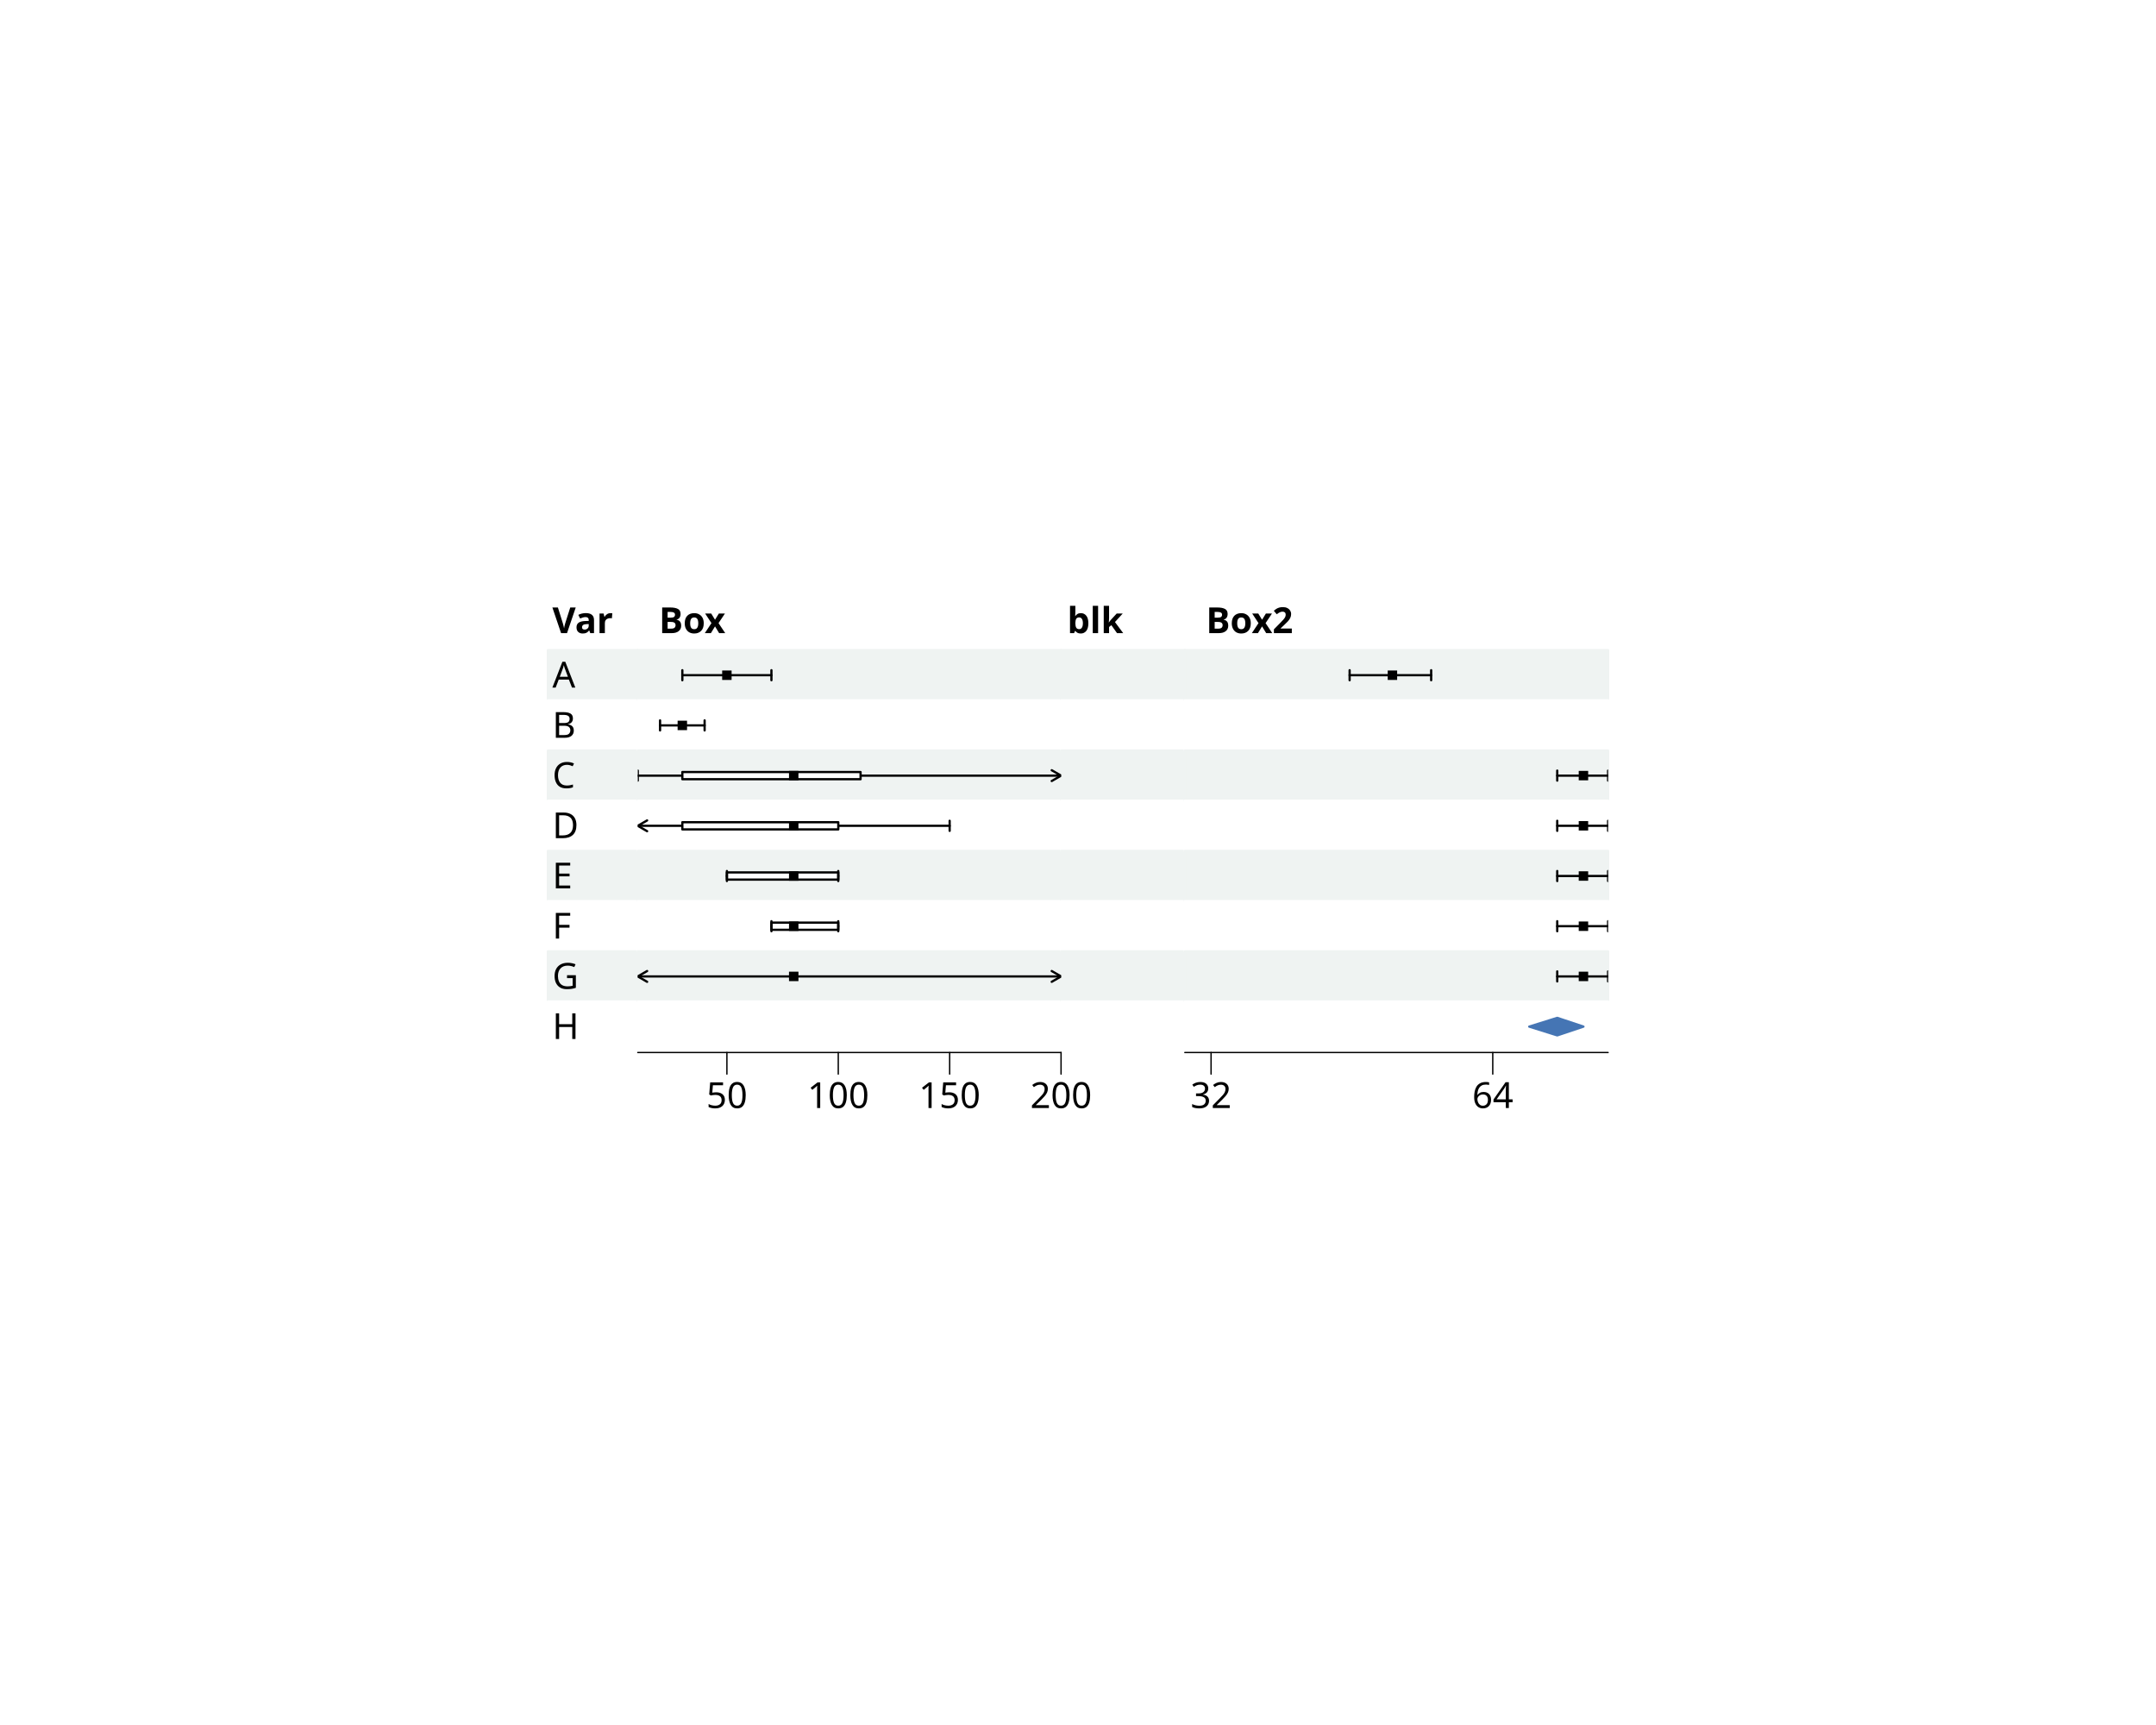
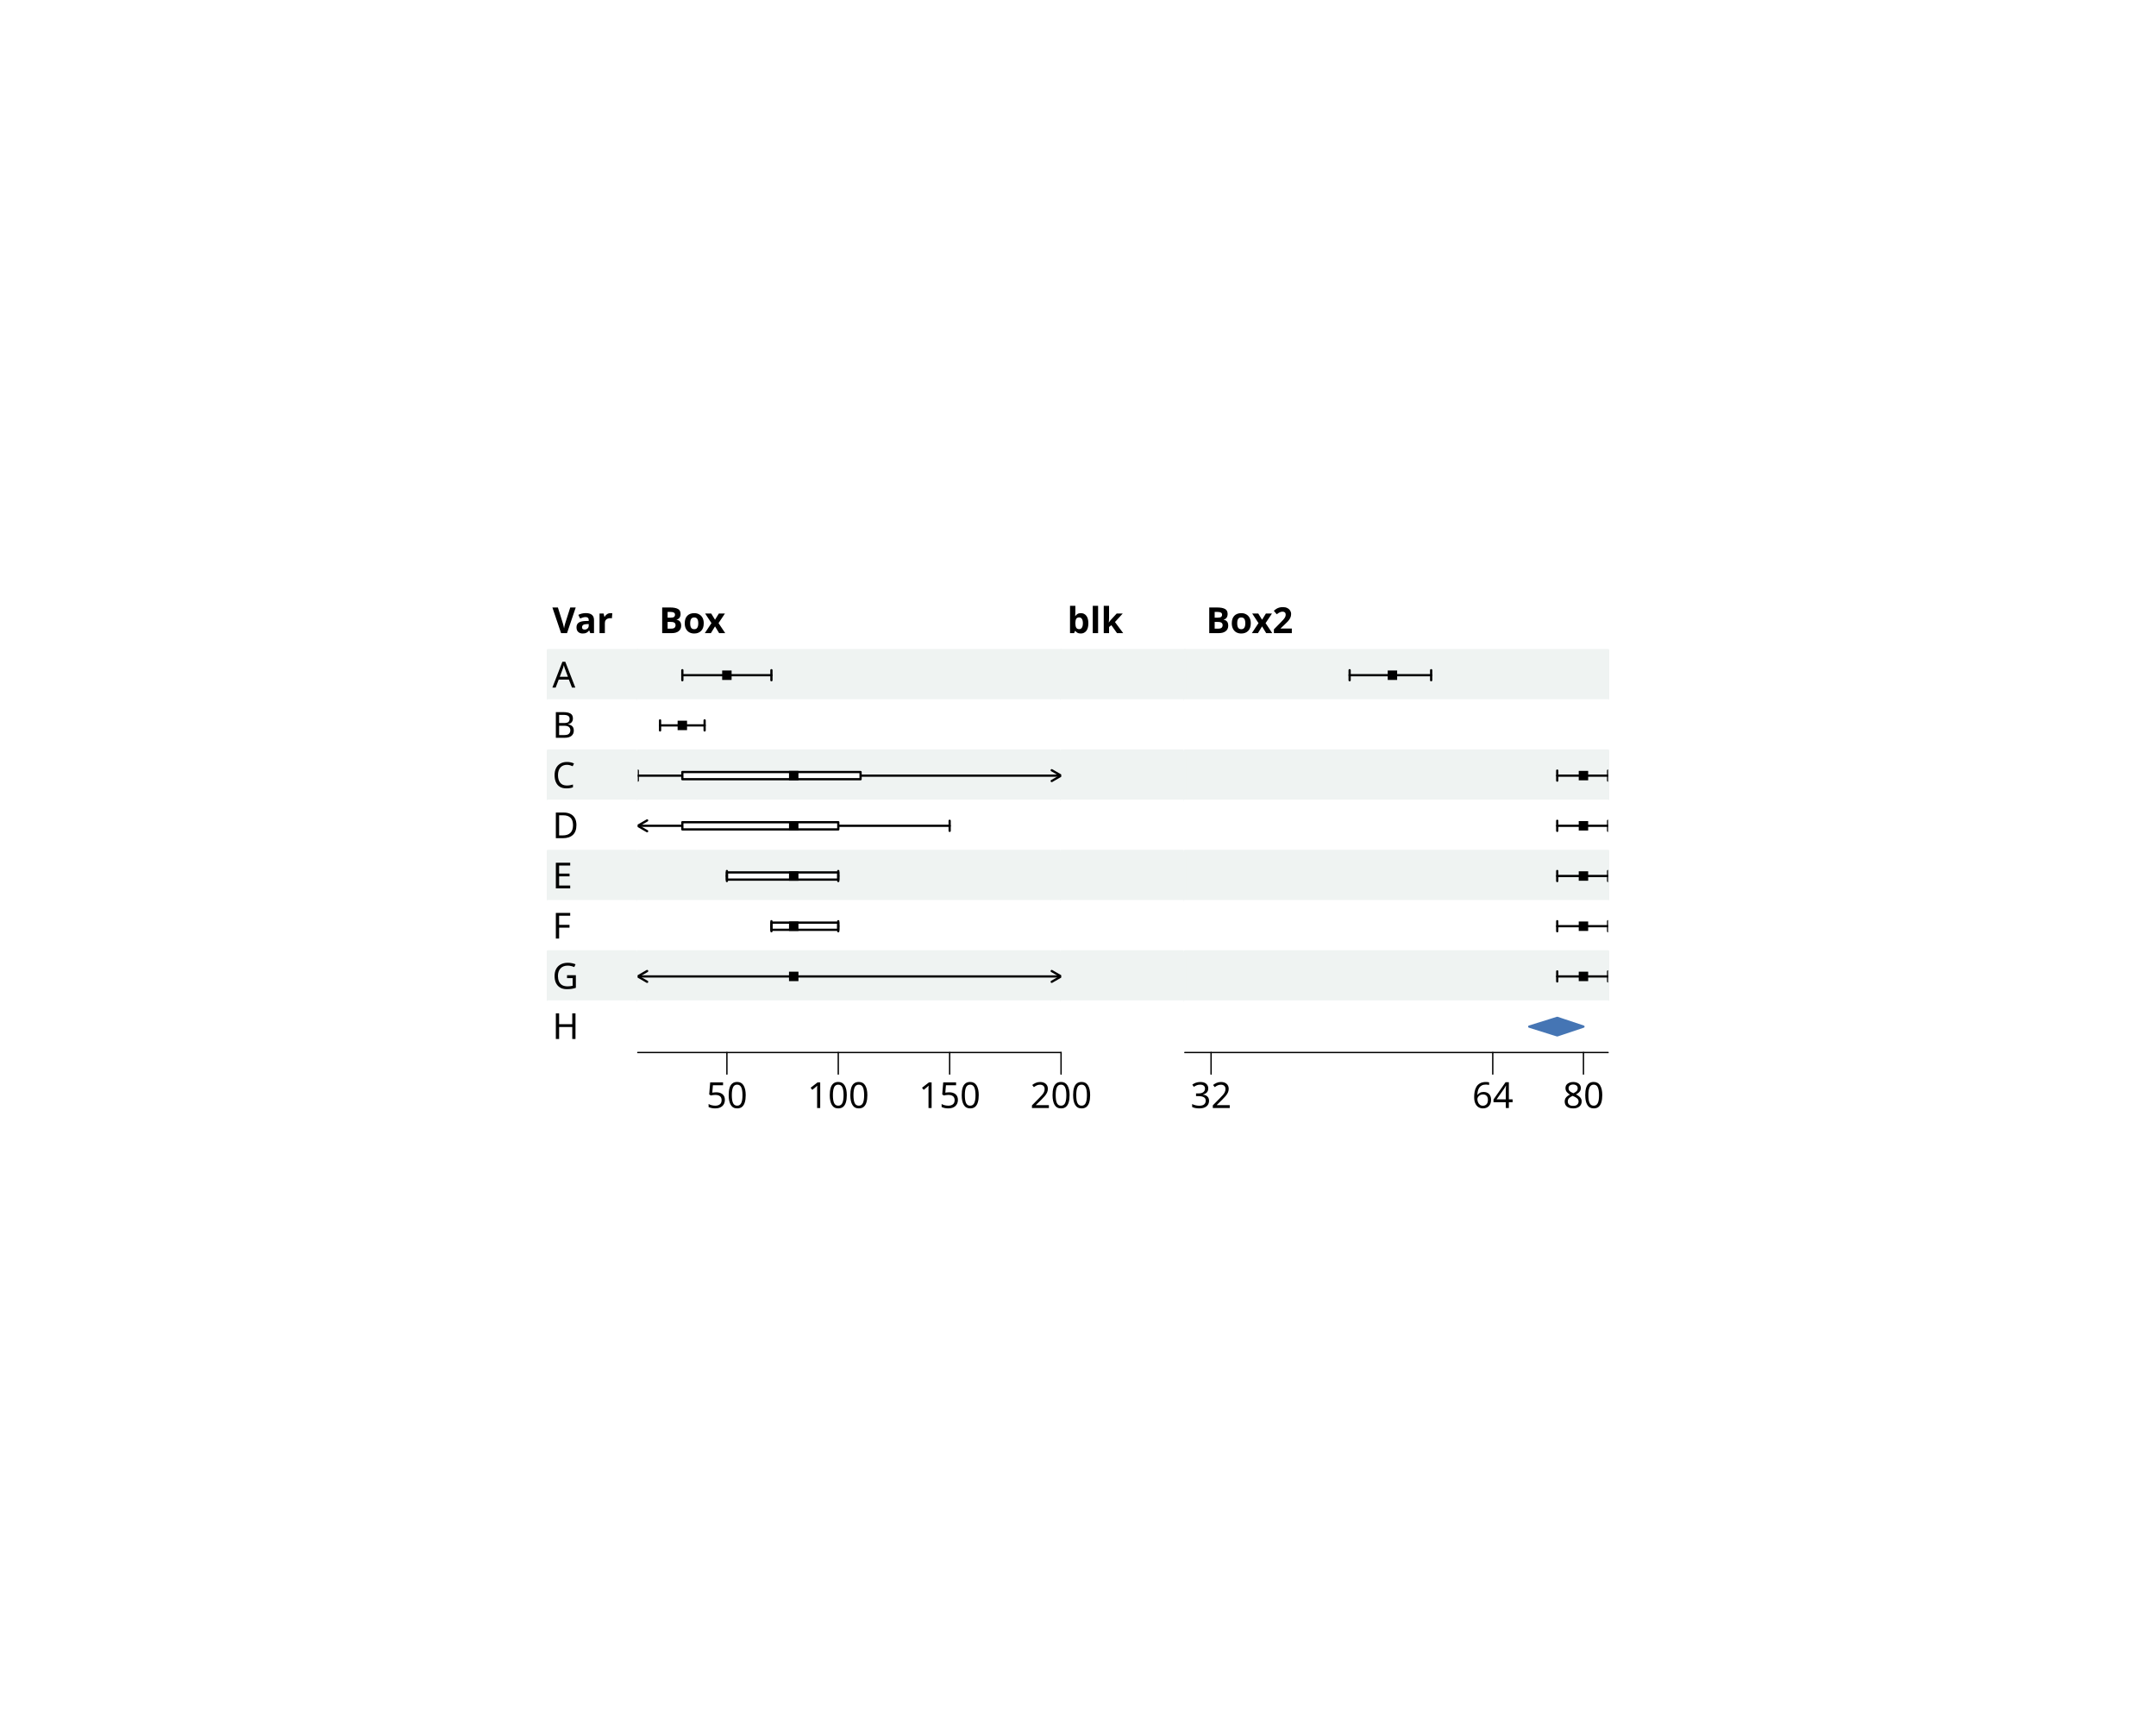
<svg xmlns="http://www.w3.org/2000/svg" class="svglite" data-engine-version="2.0" width="720.00pt" height="576.00pt" viewBox="0 0 720.00 576.00">
  <defs>
    <style type="text/css">
    .svglite line, .svglite polyline, .svglite polygon, .svglite path, .svglite rect, .svglite circle {
      fill: none;
      stroke: #000000;
      stroke-linecap: round;
      stroke-linejoin: round;
      stroke-miterlimit: 10.00;
    }
  </style>
  </defs>
  <rect width="100%" height="100%" style="stroke: none; fill: #FFFFFF;" />
  <defs>
    <clipPath id="cpMC4wMHw3MjAuMDB8MC4wMHw1NzYuMDA=">
      <rect x="0.00" y="0.00" width="720.00" height="576.00" />
    </clipPath>
  </defs>
  <g clip-path="url(#cpMC4wMHw3MjAuMDB8MC4wMHw1NzYuMDA=)">
    <rect x="182.97" y="197.48" width="30.02" height="19.60" style="stroke-width: 0.75; stroke: none; fill: #FFFFFF;" />
    <rect x="212.99" y="197.48" width="141.35" height="19.60" style="stroke-width: 0.75; stroke: none; fill: #FFFFFF;" />
    <rect x="354.34" y="197.48" width="41.34" height="19.60" style="stroke-width: 0.75; stroke: none; fill: #FFFFFF;" />
    <rect x="395.68" y="197.48" width="141.35" height="19.60" style="stroke-width: 0.75; stroke: none; fill: #FFFFFF;" />
    <rect x="182.97" y="217.08" width="30.02" height="16.76" style="stroke-width: 0.75; stroke: #EFF3F2; fill: #EFF3F2;" />
    <rect x="182.97" y="233.84" width="30.02" height="16.76" style="stroke-width: 0.75; stroke: #FFFFFF; fill: #FFFFFF;" />
    <rect x="182.97" y="250.61" width="30.02" height="16.76" style="stroke-width: 0.75; stroke: #EFF3F2; fill: #EFF3F2;" />
    <rect x="182.97" y="267.37" width="30.02" height="16.76" style="stroke-width: 0.75; stroke: #FFFFFF; fill: #FFFFFF;" />
    <rect x="182.97" y="284.13" width="30.02" height="16.76" style="stroke-width: 0.75; stroke: #EFF3F2; fill: #EFF3F2;" />
    <rect x="182.97" y="300.89" width="30.02" height="16.76" style="stroke-width: 0.75; stroke: #FFFFFF; fill: #FFFFFF;" />
    <rect x="182.97" y="317.66" width="30.02" height="16.76" style="stroke-width: 0.75; stroke: #EFF3F2; fill: #EFF3F2;" />
    <rect x="182.97" y="334.42" width="30.02" height="16.76" style="stroke-width: 0.75; stroke: #FFFFFF; fill: #FFFFFF;" />
    <rect x="212.99" y="217.08" width="141.35" height="16.76" style="stroke-width: 0.75; stroke: #EFF3F2; fill: #EFF3F2;" />
    <rect x="212.99" y="233.84" width="141.35" height="16.76" style="stroke-width: 0.75; stroke: #FFFFFF; fill: #FFFFFF;" />
    <rect x="212.99" y="250.61" width="141.35" height="16.76" style="stroke-width: 0.75; stroke: #EFF3F2; fill: #EFF3F2;" />
    <rect x="212.99" y="267.37" width="141.35" height="16.76" style="stroke-width: 0.75; stroke: #FFFFFF; fill: #FFFFFF;" />
    <rect x="212.99" y="284.13" width="141.35" height="16.76" style="stroke-width: 0.75; stroke: #EFF3F2; fill: #EFF3F2;" />
    <rect x="212.99" y="300.89" width="141.35" height="16.76" style="stroke-width: 0.75; stroke: #FFFFFF; fill: #FFFFFF;" />
    <rect x="212.99" y="317.66" width="141.35" height="16.76" style="stroke-width: 0.75; stroke: #EFF3F2; fill: #EFF3F2;" />
    <rect x="212.99" y="334.42" width="141.35" height="16.76" style="stroke-width: 0.75; stroke: #FFFFFF; fill: #FFFFFF;" />
    <rect x="354.34" y="217.08" width="41.34" height="16.76" style="stroke-width: 0.75; stroke: #EFF3F2; fill: #EFF3F2;" />
    <rect x="354.34" y="233.84" width="41.34" height="16.76" style="stroke-width: 0.75; stroke: #FFFFFF; fill: #FFFFFF;" />
    <rect x="354.34" y="250.61" width="41.34" height="16.76" style="stroke-width: 0.75; stroke: #EFF3F2; fill: #EFF3F2;" />
    <rect x="354.34" y="267.37" width="41.34" height="16.76" style="stroke-width: 0.75; stroke: #FFFFFF; fill: #FFFFFF;" />
    <rect x="354.34" y="284.13" width="41.34" height="16.76" style="stroke-width: 0.75; stroke: #EFF3F2; fill: #EFF3F2;" />
    <rect x="354.34" y="300.89" width="41.34" height="16.76" style="stroke-width: 0.75; stroke: #FFFFFF; fill: #FFFFFF;" />
    <rect x="354.34" y="317.66" width="41.34" height="16.76" style="stroke-width: 0.75; stroke: #EFF3F2; fill: #EFF3F2;" />
    <rect x="354.34" y="334.42" width="41.34" height="16.76" style="stroke-width: 0.75; stroke: #FFFFFF; fill: #FFFFFF;" />
    <rect x="395.68" y="217.08" width="141.35" height="16.76" style="stroke-width: 0.75; stroke: #EFF3F2; fill: #EFF3F2;" />
    <rect x="395.68" y="233.84" width="141.35" height="16.76" style="stroke-width: 0.75; stroke: #FFFFFF; fill: #FFFFFF;" />
    <rect x="395.68" y="250.61" width="141.35" height="16.76" style="stroke-width: 0.75; stroke: #EFF3F2; fill: #EFF3F2;" />
    <rect x="395.68" y="267.37" width="141.35" height="16.76" style="stroke-width: 0.75; stroke: #FFFFFF; fill: #FFFFFF;" />
    <rect x="395.68" y="284.13" width="141.35" height="16.76" style="stroke-width: 0.75; stroke: #EFF3F2; fill: #EFF3F2;" />
    <rect x="395.68" y="300.89" width="141.35" height="16.76" style="stroke-width: 0.75; stroke: #FFFFFF; fill: #FFFFFF;" />
    <rect x="395.68" y="317.66" width="141.35" height="16.76" style="stroke-width: 0.75; stroke: #EFF3F2; fill: #EFF3F2;" />
    <rect x="395.68" y="334.42" width="141.35" height="16.76" style="stroke-width: 0.75; stroke: #FFFFFF; fill: #FFFFFF;" />
    <text x="184.47" y="211.41" style="font-size: 12.00px; font-weight: bold; font-family: sans;" textLength="18.68px" lengthAdjust="spacingAndGlyphs">Var</text>
    <text x="184.47" y="229.59" style="font-size: 12.00px; font-family: sans;" textLength="8.01px" lengthAdjust="spacingAndGlyphs">A</text>
    <text x="220.06" y="211.41" style="font-size: 12.00px; font-weight: bold; font-family: sans;" textLength="20.69px" lengthAdjust="spacingAndGlyphs">Box</text>
    <text x="184.47" y="246.35" style="font-size: 12.00px; font-family: sans;" textLength="8.01px" lengthAdjust="spacingAndGlyphs">B</text>
    <text x="356.40" y="211.41" style="font-size: 12.00px; font-weight: bold; font-family: sans;" textLength="15.34px" lengthAdjust="spacingAndGlyphs">blk</text>
    <text x="184.47" y="263.12" style="font-size: 12.00px; font-family: sans;" textLength="8.67px" lengthAdjust="spacingAndGlyphs">C</text>
    <text x="402.75" y="211.41" style="font-size: 12.00px; font-weight: bold; font-family: sans;" textLength="27.36px" lengthAdjust="spacingAndGlyphs">Box2</text>
    <text x="184.47" y="279.88" style="font-size: 12.00px; font-family: sans;" textLength="8.67px" lengthAdjust="spacingAndGlyphs">D</text>
    <text x="184.47" y="296.64" style="font-size: 12.00px; font-family: sans;" textLength="8.01px" lengthAdjust="spacingAndGlyphs">E</text>
    <text x="184.47" y="313.40" style="font-size: 12.00px; font-family: sans;" textLength="7.33px" lengthAdjust="spacingAndGlyphs">F</text>
    <text x="184.47" y="330.17" style="font-size: 12.00px; font-family: sans;" textLength="9.34px" lengthAdjust="spacingAndGlyphs">G</text>
    <text x="184.47" y="346.93" style="font-size: 12.00px; font-family: sans;" textLength="8.67px" lengthAdjust="spacingAndGlyphs">H</text>
    <text x="220.06" y="229.59" style="font-size: 12.00px; font-family: sans;" textLength="130.01px" lengthAdjust="spacingAndGlyphs">                                       </text>
    <text x="220.06" y="246.35" style="font-size: 12.00px; font-family: sans;" textLength="130.01px" lengthAdjust="spacingAndGlyphs">                                       </text>
    <text x="220.06" y="263.12" style="font-size: 12.00px; font-family: sans;" textLength="130.01px" lengthAdjust="spacingAndGlyphs">                                       </text>
    <text x="220.06" y="279.88" style="font-size: 12.00px; font-family: sans;" textLength="130.01px" lengthAdjust="spacingAndGlyphs">                                       </text>
    <text x="220.06" y="296.64" style="font-size: 12.00px; font-family: sans;" textLength="130.01px" lengthAdjust="spacingAndGlyphs">                                       </text>
    <text x="220.06" y="313.40" style="font-size: 12.00px; font-family: sans;" textLength="130.01px" lengthAdjust="spacingAndGlyphs">                                       </text>
    <text x="220.06" y="330.17" style="font-size: 12.00px; font-family: sans;" textLength="130.01px" lengthAdjust="spacingAndGlyphs">                                       </text>
    <text x="220.06" y="346.93" style="font-size: 12.00px; font-family: sans;" textLength="130.01px" lengthAdjust="spacingAndGlyphs">                                       </text>
    <text x="356.40" y="229.59" style="font-size: 12.00px; font-family: sans;" textLength="30.00px" lengthAdjust="spacingAndGlyphs">         </text>
    <text x="356.40" y="246.35" style="font-size: 12.00px; font-family: sans;" textLength="30.00px" lengthAdjust="spacingAndGlyphs">         </text>
    <text x="356.40" y="263.12" style="font-size: 12.00px; font-family: sans;" textLength="30.00px" lengthAdjust="spacingAndGlyphs">         </text>
    <text x="356.40" y="279.88" style="font-size: 12.00px; font-family: sans;" textLength="30.00px" lengthAdjust="spacingAndGlyphs">         </text>
    <text x="356.40" y="296.64" style="font-size: 12.00px; font-family: sans;" textLength="30.00px" lengthAdjust="spacingAndGlyphs">         </text>
    <text x="356.40" y="313.40" style="font-size: 12.00px; font-family: sans;" textLength="30.00px" lengthAdjust="spacingAndGlyphs">         </text>
    <text x="356.40" y="330.17" style="font-size: 12.00px; font-family: sans;" textLength="30.00px" lengthAdjust="spacingAndGlyphs">         </text>
    <text x="356.40" y="346.93" style="font-size: 12.00px; font-family: sans;" textLength="30.00px" lengthAdjust="spacingAndGlyphs">         </text>
    <text x="402.75" y="229.59" style="font-size: 12.00px; font-family: sans;" textLength="130.01px" lengthAdjust="spacingAndGlyphs">                                       </text>
    <text x="402.75" y="246.35" style="font-size: 12.00px; font-family: sans;" textLength="130.01px" lengthAdjust="spacingAndGlyphs">                                       </text>
    <text x="402.75" y="263.12" style="font-size: 12.00px; font-family: sans;" textLength="130.01px" lengthAdjust="spacingAndGlyphs">                                       </text>
    <text x="402.75" y="279.88" style="font-size: 12.00px; font-family: sans;" textLength="130.01px" lengthAdjust="spacingAndGlyphs">                                       </text>
    <text x="402.75" y="296.64" style="font-size: 12.00px; font-family: sans;" textLength="130.01px" lengthAdjust="spacingAndGlyphs">                                       </text>
    <text x="402.75" y="313.40" style="font-size: 12.00px; font-family: sans;" textLength="130.01px" lengthAdjust="spacingAndGlyphs">                                       </text>
    <text x="402.75" y="330.17" style="font-size: 12.00px; font-family: sans;" textLength="130.01px" lengthAdjust="spacingAndGlyphs">                                       </text>
    <text x="402.75" y="346.93" style="font-size: 12.00px; font-family: sans;" textLength="130.01px" lengthAdjust="spacingAndGlyphs">                                       </text>
  </g>
  <defs>
    <clipPath id="cpMjEyLjk5fDM1NC4zNHwyMTcuMDh8MjMzLjg0">
      <rect x="212.99" y="217.08" width="141.35" height="16.76" />
    </clipPath>
  </defs>
  <g clip-path="url(#cpMjEyLjk5fDM1NC4zNHwyMTcuMDh8MjMzLjg0)">
    <polyline points="227.87,225.46 257.62,225.46 " style="stroke-width: 0.75;" />
    <line x1="227.87" y1="227.14" x2="227.87" y2="223.79" style="stroke-width: 0.75;" />
    <line x1="257.62" y1="227.14" x2="257.62" y2="223.79" style="stroke-width: 0.75;" />
    <polygon points="241.17,227.04 244.32,227.04 244.32,223.89 241.17,223.89 " style="stroke-width: 0.75; stroke: none; fill: #000000;" />
  </g>
  <g clip-path="url(#cpMC4wMHw3MjAuMDB8MC4wMHw1NzYuMDA=)">
</g>
  <defs>
    <clipPath id="cpMjEyLjk5fDM1NC4zNHwyMzMuODR8MjUwLjYx">
      <rect x="212.99" y="233.84" width="141.35" height="16.76" />
    </clipPath>
  </defs>
  <g clip-path="url(#cpMjEyLjk5fDM1NC4zNHwyMzMuODR8MjUwLjYx)">
    <polyline points="220.43,242.22 235.31,242.22 " style="stroke-width: 0.75;" />
    <line x1="220.43" y1="243.90" x2="220.43" y2="240.55" style="stroke-width: 0.75;" />
    <line x1="235.31" y1="243.90" x2="235.31" y2="240.55" style="stroke-width: 0.75;" />
    <polygon points="226.29,243.80 229.44,243.80 229.44,240.65 226.29,240.65 " style="stroke-width: 0.75; stroke: none; fill: #000000;" />
  </g>
  <g clip-path="url(#cpMC4wMHw3MjAuMDB8MC4wMHw1NzYuMDA=)">
</g>
  <defs>
    <clipPath id="cpMjEyLjk5fDM1NC4zNHwyNTAuNjF8MjY3LjM3">
      <rect x="212.99" y="250.61" width="141.35" height="16.76" />
    </clipPath>
  </defs>
  <g clip-path="url(#cpMjEyLjk5fDM1NC4zNHwyNTAuNjF8MjY3LjM3)">
    <polyline points="212.99,258.99 354.34,258.99 " style="stroke-width: 0.75;" />
    <polyline points="351.22,260.79 354.34,258.99 351.22,257.19 " style="stroke-width: 0.75;" />
    <rect x="227.87" y="257.79" width="59.52" height="2.40" style="stroke-width: 0.75; fill: #FFFFFF;" />
    <line x1="212.99" y1="260.66" x2="212.99" y2="257.31" style="stroke-width: 0.75;" />
    <polygon points="263.49,260.56 266.64,260.56 266.64,257.41 263.49,257.41 " style="stroke-width: 0.75; stroke: none; fill: #000000;" />
  </g>
  <g clip-path="url(#cpMC4wMHw3MjAuMDB8MC4wMHw1NzYuMDA=)">
</g>
  <defs>
    <clipPath id="cpMjEyLjk5fDM1NC4zNHwyNjcuMzd8Mjg0LjEz">
      <rect x="212.99" y="267.37" width="141.35" height="16.76" />
    </clipPath>
  </defs>
  <g clip-path="url(#cpMjEyLjk5fDM1NC4zNHwyNjcuMzd8Mjg0LjEz)">
    <polyline points="212.99,275.75 317.14,275.75 " style="stroke-width: 0.75;" />
    <polyline points="216.11,273.95 212.99,275.75 216.11,277.55 " style="stroke-width: 0.75;" />
    <rect x="227.87" y="274.55" width="52.08" height="2.40" style="stroke-width: 0.75; fill: #FFFFFF;" />
    <line x1="317.14" y1="277.43" x2="317.14" y2="274.07" style="stroke-width: 0.75;" />
    <polygon points="263.49,277.32 266.64,277.32 266.64,274.17 263.49,274.17 " style="stroke-width: 0.75; stroke: none; fill: #000000;" />
  </g>
  <g clip-path="url(#cpMC4wMHw3MjAuMDB8MC4wMHw1NzYuMDA=)">
</g>
  <defs>
    <clipPath id="cpMjEyLjk5fDM1NC4zNHwyODQuMTN8MzAwLjg5">
      <rect x="212.99" y="284.13" width="141.35" height="16.76" />
    </clipPath>
  </defs>
  <g clip-path="url(#cpMjEyLjk5fDM1NC4zNHwyODQuMTN8MzAwLjg5)">
    <polyline points="242.75,292.51 279.94,292.51 " style="stroke-width: 0.75;" />
    <rect x="242.75" y="291.31" width="37.20" height="2.40" style="stroke-width: 0.75; fill: #FFFFFF;" />
    <line x1="242.75" y1="294.19" x2="242.75" y2="290.84" style="stroke-width: 0.75;" />
    <line x1="279.94" y1="294.19" x2="279.94" y2="290.84" style="stroke-width: 0.75;" />
    <polygon points="263.49,294.09 266.64,294.09 266.64,290.94 263.49,290.94 " style="stroke-width: 0.75; stroke: none; fill: #000000;" />
  </g>
  <g clip-path="url(#cpMC4wMHw3MjAuMDB8MC4wMHw1NzYuMDA=)">
</g>
  <defs>
    <clipPath id="cpMjEyLjk5fDM1NC4zNHwzMDAuODl8MzE3LjY2">
      <rect x="212.99" y="300.89" width="141.35" height="16.76" />
    </clipPath>
  </defs>
  <g clip-path="url(#cpMjEyLjk5fDM1NC4zNHwzMDAuODl8MzE3LjY2)">
    <polyline points="257.62,309.27 279.94,309.27 " style="stroke-width: 0.75;" />
    <rect x="257.62" y="308.07" width="22.32" height="2.40" style="stroke-width: 0.75; fill: #FFFFFF;" />
    <line x1="257.62" y1="310.95" x2="257.62" y2="307.60" style="stroke-width: 0.75;" />
    <line x1="279.94" y1="310.95" x2="279.94" y2="307.60" style="stroke-width: 0.75;" />
    <polygon points="263.49,310.85 266.64,310.85 266.64,307.70 263.49,307.70 " style="stroke-width: 0.75; stroke: none; fill: #000000;" />
  </g>
  <g clip-path="url(#cpMC4wMHw3MjAuMDB8MC4wMHw1NzYuMDA=)">
</g>
  <defs>
    <clipPath id="cpMjEyLjk5fDM1NC4zNHwzMTcuNjZ8MzM0LjQy">
      <rect x="212.99" y="317.66" width="141.35" height="16.76" />
    </clipPath>
  </defs>
  <g clip-path="url(#cpMjEyLjk5fDM1NC4zNHwzMTcuNjZ8MzM0LjQy)">
    <polyline points="212.99,326.04 354.34,326.04 " style="stroke-width: 0.75;" />
    <polyline points="216.11,324.24 212.99,326.04 216.11,327.84 " style="stroke-width: 0.75;" />
    <polyline points="351.22,327.84 354.34,326.04 351.22,324.24 " style="stroke-width: 0.75;" />
    <polygon points="263.49,327.61 266.64,327.61 266.64,324.46 263.49,324.46 " style="stroke-width: 0.75; stroke: none; fill: #000000;" />
  </g>
  <g clip-path="url(#cpMC4wMHw3MjAuMDB8MC4wMHw1NzYuMDA=)">
</g>
  <defs>
    <clipPath id="cpMzk1LjY4fDUzNy4wM3wyMTcuMDh8MjMzLjg0">
      <rect x="395.68" y="217.08" width="141.35" height="16.76" />
    </clipPath>
  </defs>
  <g clip-path="url(#cpMzk1LjY4fDUzNy4wM3wyMTcuMDh8MjMzLjg0)">
    <polyline points="450.71,225.46 477.94,225.46 " style="stroke-width: 0.75;" />
    <line x1="450.71" y1="227.14" x2="450.71" y2="223.79" style="stroke-width: 0.75;" />
    <line x1="477.94" y1="227.14" x2="477.94" y2="223.79" style="stroke-width: 0.75;" />
    <polygon points="463.43,227.04 466.58,227.04 466.58,223.89 463.43,223.89 " style="stroke-width: 0.75; stroke: none; fill: #000000;" />
  </g>
  <g clip-path="url(#cpMC4wMHw3MjAuMDB8MC4wMHw1NzYuMDA=)">
</g>
  <defs>
    <clipPath id="cpMzk1LjY4fDUzNy4wM3wyNTAuNjF8MjY3LjM3">
      <rect x="395.68" y="250.61" width="141.35" height="16.76" />
    </clipPath>
  </defs>
  <g clip-path="url(#cpMzk1LjY4fDUzNy4wM3wyNTAuNjF8MjY3LjM3)">
    <polyline points="520.04,258.99 537.03,258.99 " style="stroke-width: 0.75;" />
    <line x1="520.04" y1="260.66" x2="520.04" y2="257.31" style="stroke-width: 0.75;" />
    <line x1="537.03" y1="260.66" x2="537.03" y2="257.31" style="stroke-width: 0.75;" />
    <polygon points="527.22,260.56 530.37,260.56 530.37,257.41 527.22,257.41 " style="stroke-width: 0.75; stroke: none; fill: #000000;" />
  </g>
  <g clip-path="url(#cpMC4wMHw3MjAuMDB8MC4wMHw1NzYuMDA=)">
</g>
  <defs>
    <clipPath id="cpMzk1LjY4fDUzNy4wM3wyNjcuMzd8Mjg0LjEz">
      <rect x="395.68" y="267.37" width="141.35" height="16.76" />
    </clipPath>
  </defs>
  <g clip-path="url(#cpMzk1LjY4fDUzNy4wM3wyNjcuMzd8Mjg0LjEz)">
    <polyline points="520.04,275.75 537.03,275.75 " style="stroke-width: 0.75;" />
    <line x1="520.04" y1="277.43" x2="520.04" y2="274.07" style="stroke-width: 0.75;" />
    <line x1="537.03" y1="277.43" x2="537.03" y2="274.07" style="stroke-width: 0.75;" />
    <polygon points="527.22,277.32 530.37,277.32 530.37,274.17 527.22,274.17 " style="stroke-width: 0.75; stroke: none; fill: #000000;" />
  </g>
  <g clip-path="url(#cpMC4wMHw3MjAuMDB8MC4wMHw1NzYuMDA=)">
</g>
  <defs>
    <clipPath id="cpMzk1LjY4fDUzNy4wM3wyODQuMTN8MzAwLjg5">
      <rect x="395.68" y="284.13" width="141.35" height="16.76" />
    </clipPath>
  </defs>
  <g clip-path="url(#cpMzk1LjY4fDUzNy4wM3wyODQuMTN8MzAwLjg5)">
    <polyline points="520.04,292.51 537.03,292.51 " style="stroke-width: 0.75;" />
    <line x1="520.04" y1="294.19" x2="520.04" y2="290.84" style="stroke-width: 0.75;" />
    <line x1="537.03" y1="294.19" x2="537.03" y2="290.84" style="stroke-width: 0.75;" />
    <polygon points="527.22,294.09 530.37,294.09 530.37,290.94 527.22,290.94 " style="stroke-width: 0.75; stroke: none; fill: #000000;" />
  </g>
  <g clip-path="url(#cpMC4wMHw3MjAuMDB8MC4wMHw1NzYuMDA=)">
</g>
  <defs>
    <clipPath id="cpMzk1LjY4fDUzNy4wM3wzMDAuODl8MzE3LjY2">
      <rect x="395.68" y="300.89" width="141.35" height="16.76" />
    </clipPath>
  </defs>
  <g clip-path="url(#cpMzk1LjY4fDUzNy4wM3wzMDAuODl8MzE3LjY2)">
    <polyline points="520.04,309.27 537.03,309.27 " style="stroke-width: 0.75;" />
    <line x1="520.04" y1="310.95" x2="520.04" y2="307.60" style="stroke-width: 0.75;" />
    <line x1="537.03" y1="310.95" x2="537.03" y2="307.60" style="stroke-width: 0.75;" />
    <polygon points="527.22,310.85 530.37,310.85 530.37,307.70 527.22,307.70 " style="stroke-width: 0.75; stroke: none; fill: #000000;" />
  </g>
  <g clip-path="url(#cpMC4wMHw3MjAuMDB8MC4wMHw1NzYuMDA=)">
</g>
  <defs>
    <clipPath id="cpMzk1LjY4fDUzNy4wM3wzMTcuNjZ8MzM0LjQy">
      <rect x="395.68" y="317.66" width="141.35" height="16.76" />
    </clipPath>
  </defs>
  <g clip-path="url(#cpMzk1LjY4fDUzNy4wM3wzMTcuNjZ8MzM0LjQy)">
    <polyline points="520.04,326.04 537.03,326.04 " style="stroke-width: 0.75;" />
    <line x1="520.04" y1="327.71" x2="520.04" y2="324.36" style="stroke-width: 0.75;" />
    <line x1="537.03" y1="327.71" x2="537.03" y2="324.36" style="stroke-width: 0.75;" />
    <polygon points="527.22,327.61 530.37,327.61 530.37,324.46 527.22,324.46 " style="stroke-width: 0.75; stroke: none; fill: #000000;" />
  </g>
  <g clip-path="url(#cpMC4wMHw3MjAuMDB8MC4wMHw1NzYuMDA=)">
    <polygon points="510.68,342.80 520.04,339.87 528.80,342.80 520.04,345.73 " style="stroke-width: 0.75; stroke: #4575B4; fill: #4575B4;" />
    <polyline points="212.99,351.45 354.34,351.45 " style="stroke-width: 0.45;" />
    <line x1="242.75" y1="351.45" x2="242.75" y2="358.65" style="stroke-width: 0.45;" />
    <line x1="279.94" y1="351.45" x2="279.94" y2="358.65" style="stroke-width: 0.45;" />
    <line x1="317.14" y1="351.45" x2="317.14" y2="358.65" style="stroke-width: 0.45;" />
    <line x1="354.34" y1="351.45" x2="354.34" y2="358.65" style="stroke-width: 0.45;" />
    <text x="242.75" y="369.98" text-anchor="middle" style="font-size: 12.00px; font-family: sans;" textLength="13.35px" lengthAdjust="spacingAndGlyphs">50</text>
    <text x="279.94" y="369.98" text-anchor="middle" style="font-size: 12.00px; font-family: sans;" textLength="20.02px" lengthAdjust="spacingAndGlyphs">100</text>
    <text x="317.14" y="369.98" text-anchor="middle" style="font-size: 12.00px; font-family: sans;" textLength="20.02px" lengthAdjust="spacingAndGlyphs">150</text>
    <text x="354.34" y="369.98" text-anchor="middle" style="font-size: 12.00px; font-family: sans;" textLength="20.02px" lengthAdjust="spacingAndGlyphs">200</text>
    <polyline points="395.68,351.45 537.03,351.45 " style="stroke-width: 0.45;" />
    <line x1="404.44" y1="351.45" x2="404.44" y2="358.65" style="stroke-width: 0.45;" />
    <line x1="498.51" y1="351.45" x2="498.51" y2="358.65" style="stroke-width: 0.45;" />
+     <line x1="528.80" y1="351.45" x2="528.80" y2="358.65" style="stroke-width: 0.45;" />
    <text x="404.44" y="369.98" text-anchor="middle" style="font-size: 12.00px; font-family: sans;" textLength="13.35px" lengthAdjust="spacingAndGlyphs">32</text>
    <text x="498.51" y="369.98" text-anchor="middle" style="font-size: 12.00px; font-family: sans;" textLength="13.35px" lengthAdjust="spacingAndGlyphs">64</text>
+     <text x="528.80" y="369.98" text-anchor="middle" style="font-size: 12.00px; font-family: sans;" textLength="13.35px" lengthAdjust="spacingAndGlyphs">80</text>
  </g>
</svg>
